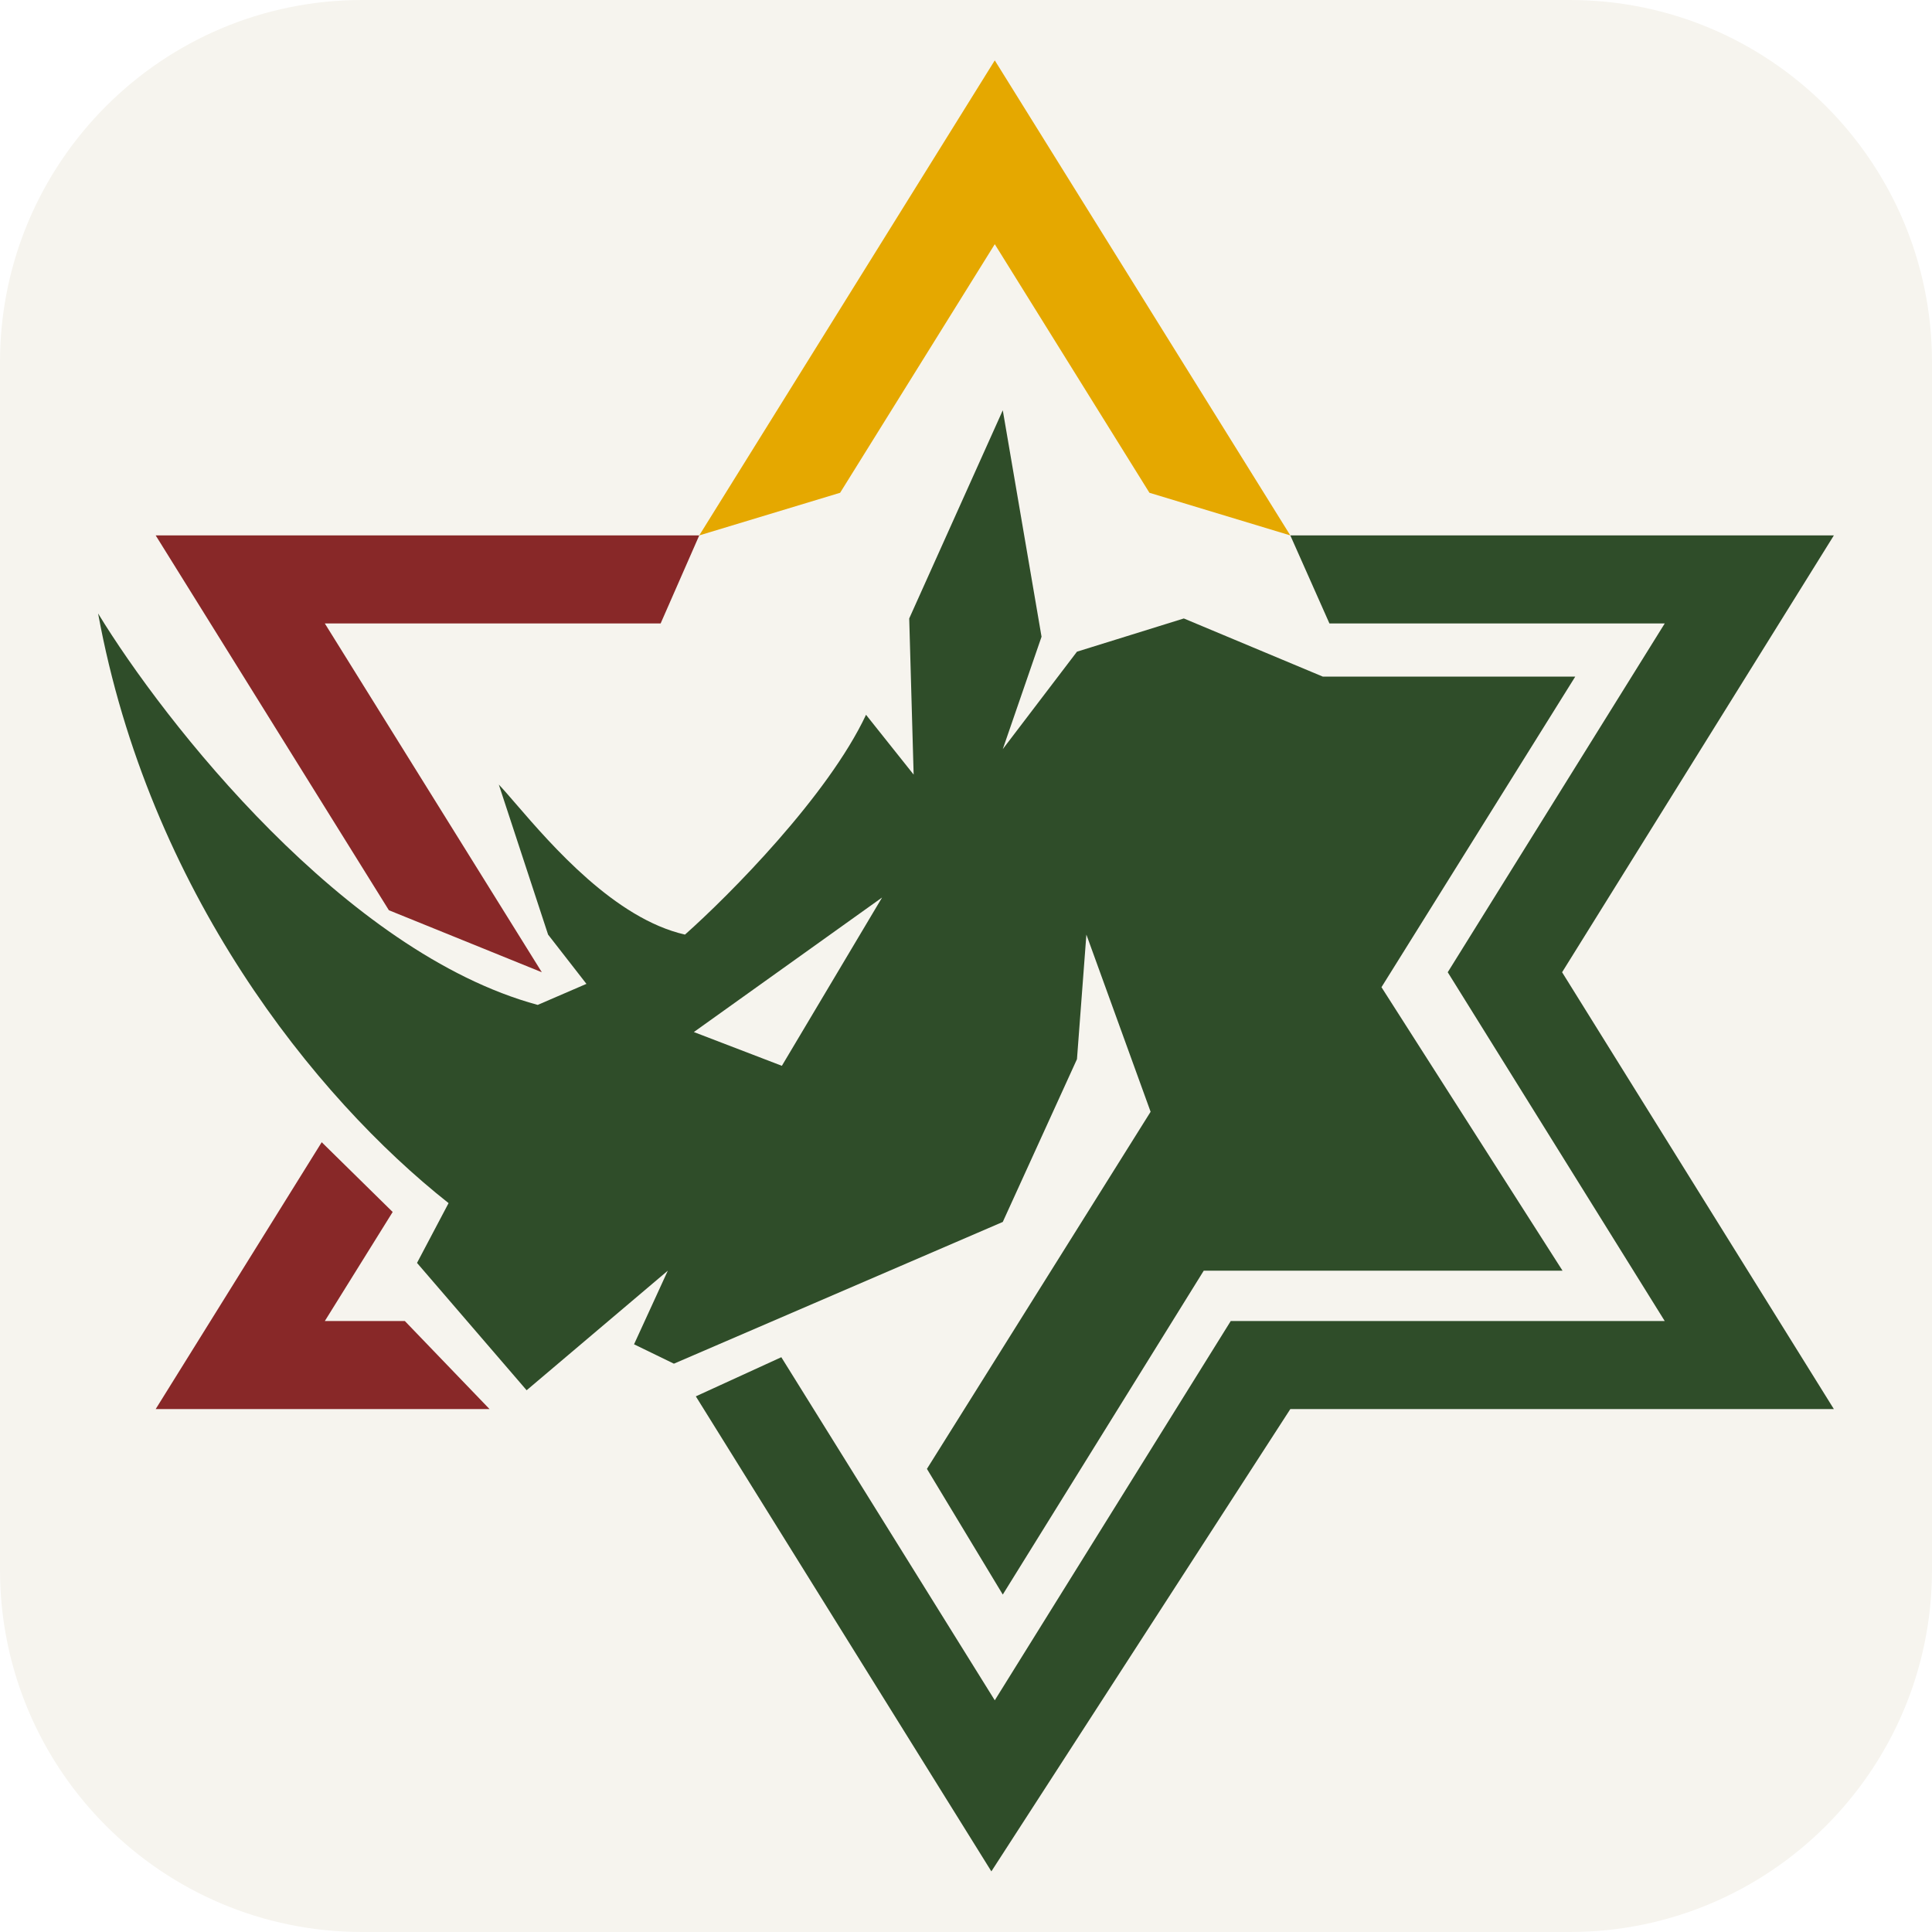
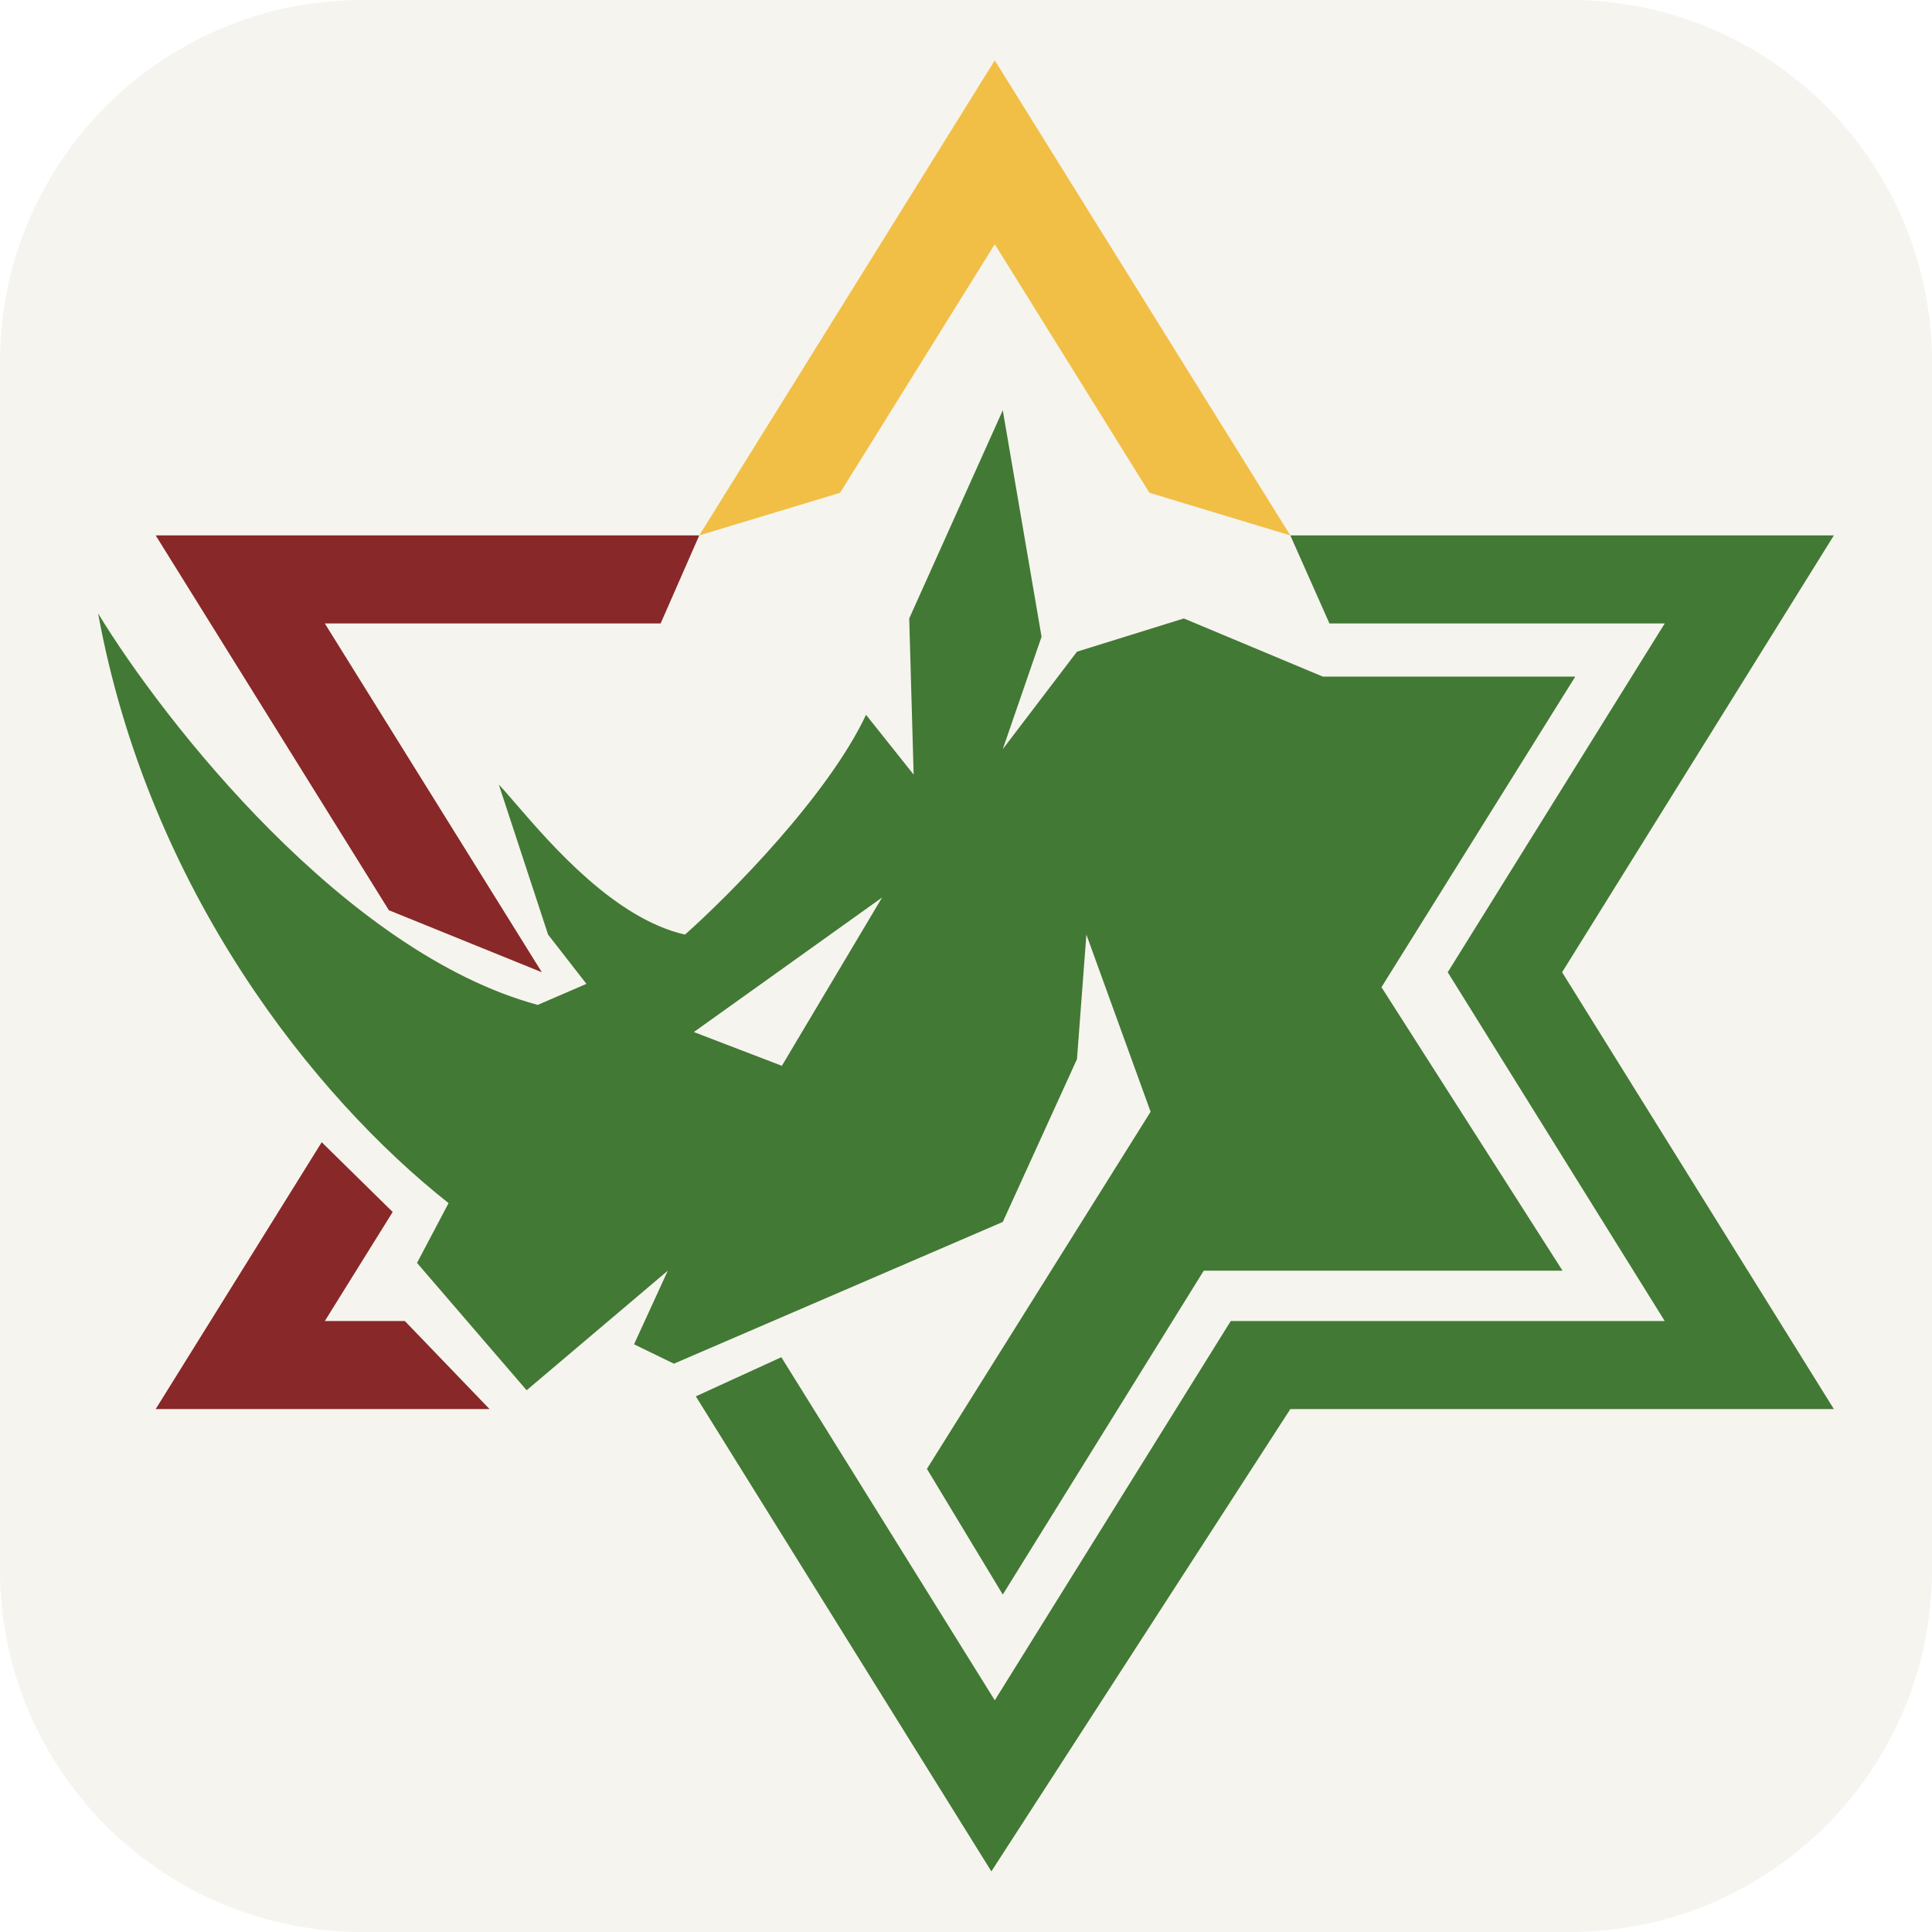
<svg xmlns="http://www.w3.org/2000/svg" viewBox="0 0 64 64">
  <rect width="64" height="64" rx="12" fill="#F6F4EE" />
  <g transform="translate(3.25, 2.00) scale(0.22727)">
    <path fill="#882828" d="m32.592 157.687-24.2 38.897h48.663l-12.347-12.835H33.046l9.889-15.894z" />
    <path fill="#882828" fill-rule="evenodd" d="M87.619 69.24H8.393l33.99 54.634 22.291 9.038-31.628-50.837h48.945z" clip-rule="evenodd" />
-     <path fill="#2f4d29" d="M253 69.24h-79.226l5.702 12.835h48.87l-31.628 50.837 31.628 50.837H165.09l-34.394 55.283-31.113-50.009-12.461 5.705 43.077 69.24 43.575-67.384H253l-39.613-63.672z" />
-     <path fill="#e5a800" fill-rule="evenodd" d="m130.696 26.792-22.543 36.234-20.534 6.214L130.696 0l43.078 69.24-20.535-6.214z" clip-rule="evenodd" />
-     <path fill="#2f4d29" fill-rule="evenodd" d="M215.306 89.819h-36.799l-20.255-8.474-15.575 4.842-10.814 14.203 5.649-16.382-5.649-33.006-13.638 30.343.645 22.757-6.94-8.715c-5.552 11.814-19.906 26.281-26.389 32.037-10.206-2.322-19.465-13.051-24.613-19.016-1.006-1.166-1.855-2.15-2.524-2.853l7.183 21.869 5.59 7.183-7.102 3.066C35.992 130.055 9.657 96.463 0 80.619c7.403 40.349 31.5 70.477 51.083 85.945l-4.6 8.715L62.46 193.84l20.579-17.431-4.923 10.733 5.81 2.824 47.936-20.659 10.814-23.725 1.372-18.158 9.361 25.824-32.603 52.051 11.056 18.319 29.294-47.209h52.293l-26.389-41.318zM86.833 141.628l12.83 4.922 14.607-24.532z" clip-rule="evenodd" />
+     <path fill="#427935" d="M253 69.24h-79.226l5.702 12.835h48.87l-31.628 50.837 31.628 50.837H165.09l-34.394 55.283-31.113-50.009-12.461 5.705 43.077 69.24 43.575-67.384H253l-39.613-63.672z" />
+     <path fill="#f1bf45" fill-rule="evenodd" d="m130.696 26.792-22.543 36.234-20.534 6.214L130.696 0l43.078 69.24-20.535-6.214z" clip-rule="evenodd" />
+     <path fill="#427935" fill-rule="evenodd" d="M215.306 89.819h-36.799l-20.255-8.474-15.575 4.842-10.814 14.203 5.649-16.382-5.649-33.006-13.638 30.343.645 22.757-6.94-8.715c-5.552 11.814-19.906 26.281-26.389 32.037-10.206-2.322-19.465-13.051-24.613-19.016-1.006-1.166-1.855-2.15-2.524-2.853l7.183 21.869 5.59 7.183-7.102 3.066C35.992 130.055 9.657 96.463 0 80.619c7.403 40.349 31.5 70.477 51.083 85.945l-4.6 8.715L62.46 193.84l20.579-17.431-4.923 10.733 5.81 2.824 47.936-20.659 10.814-23.725 1.372-18.158 9.361 25.824-32.603 52.051 11.056 18.319 29.294-47.209h52.293l-26.389-41.318zM86.833 141.628l12.83 4.922 14.607-24.532z" clip-rule="evenodd" />
  </g>
</svg>
